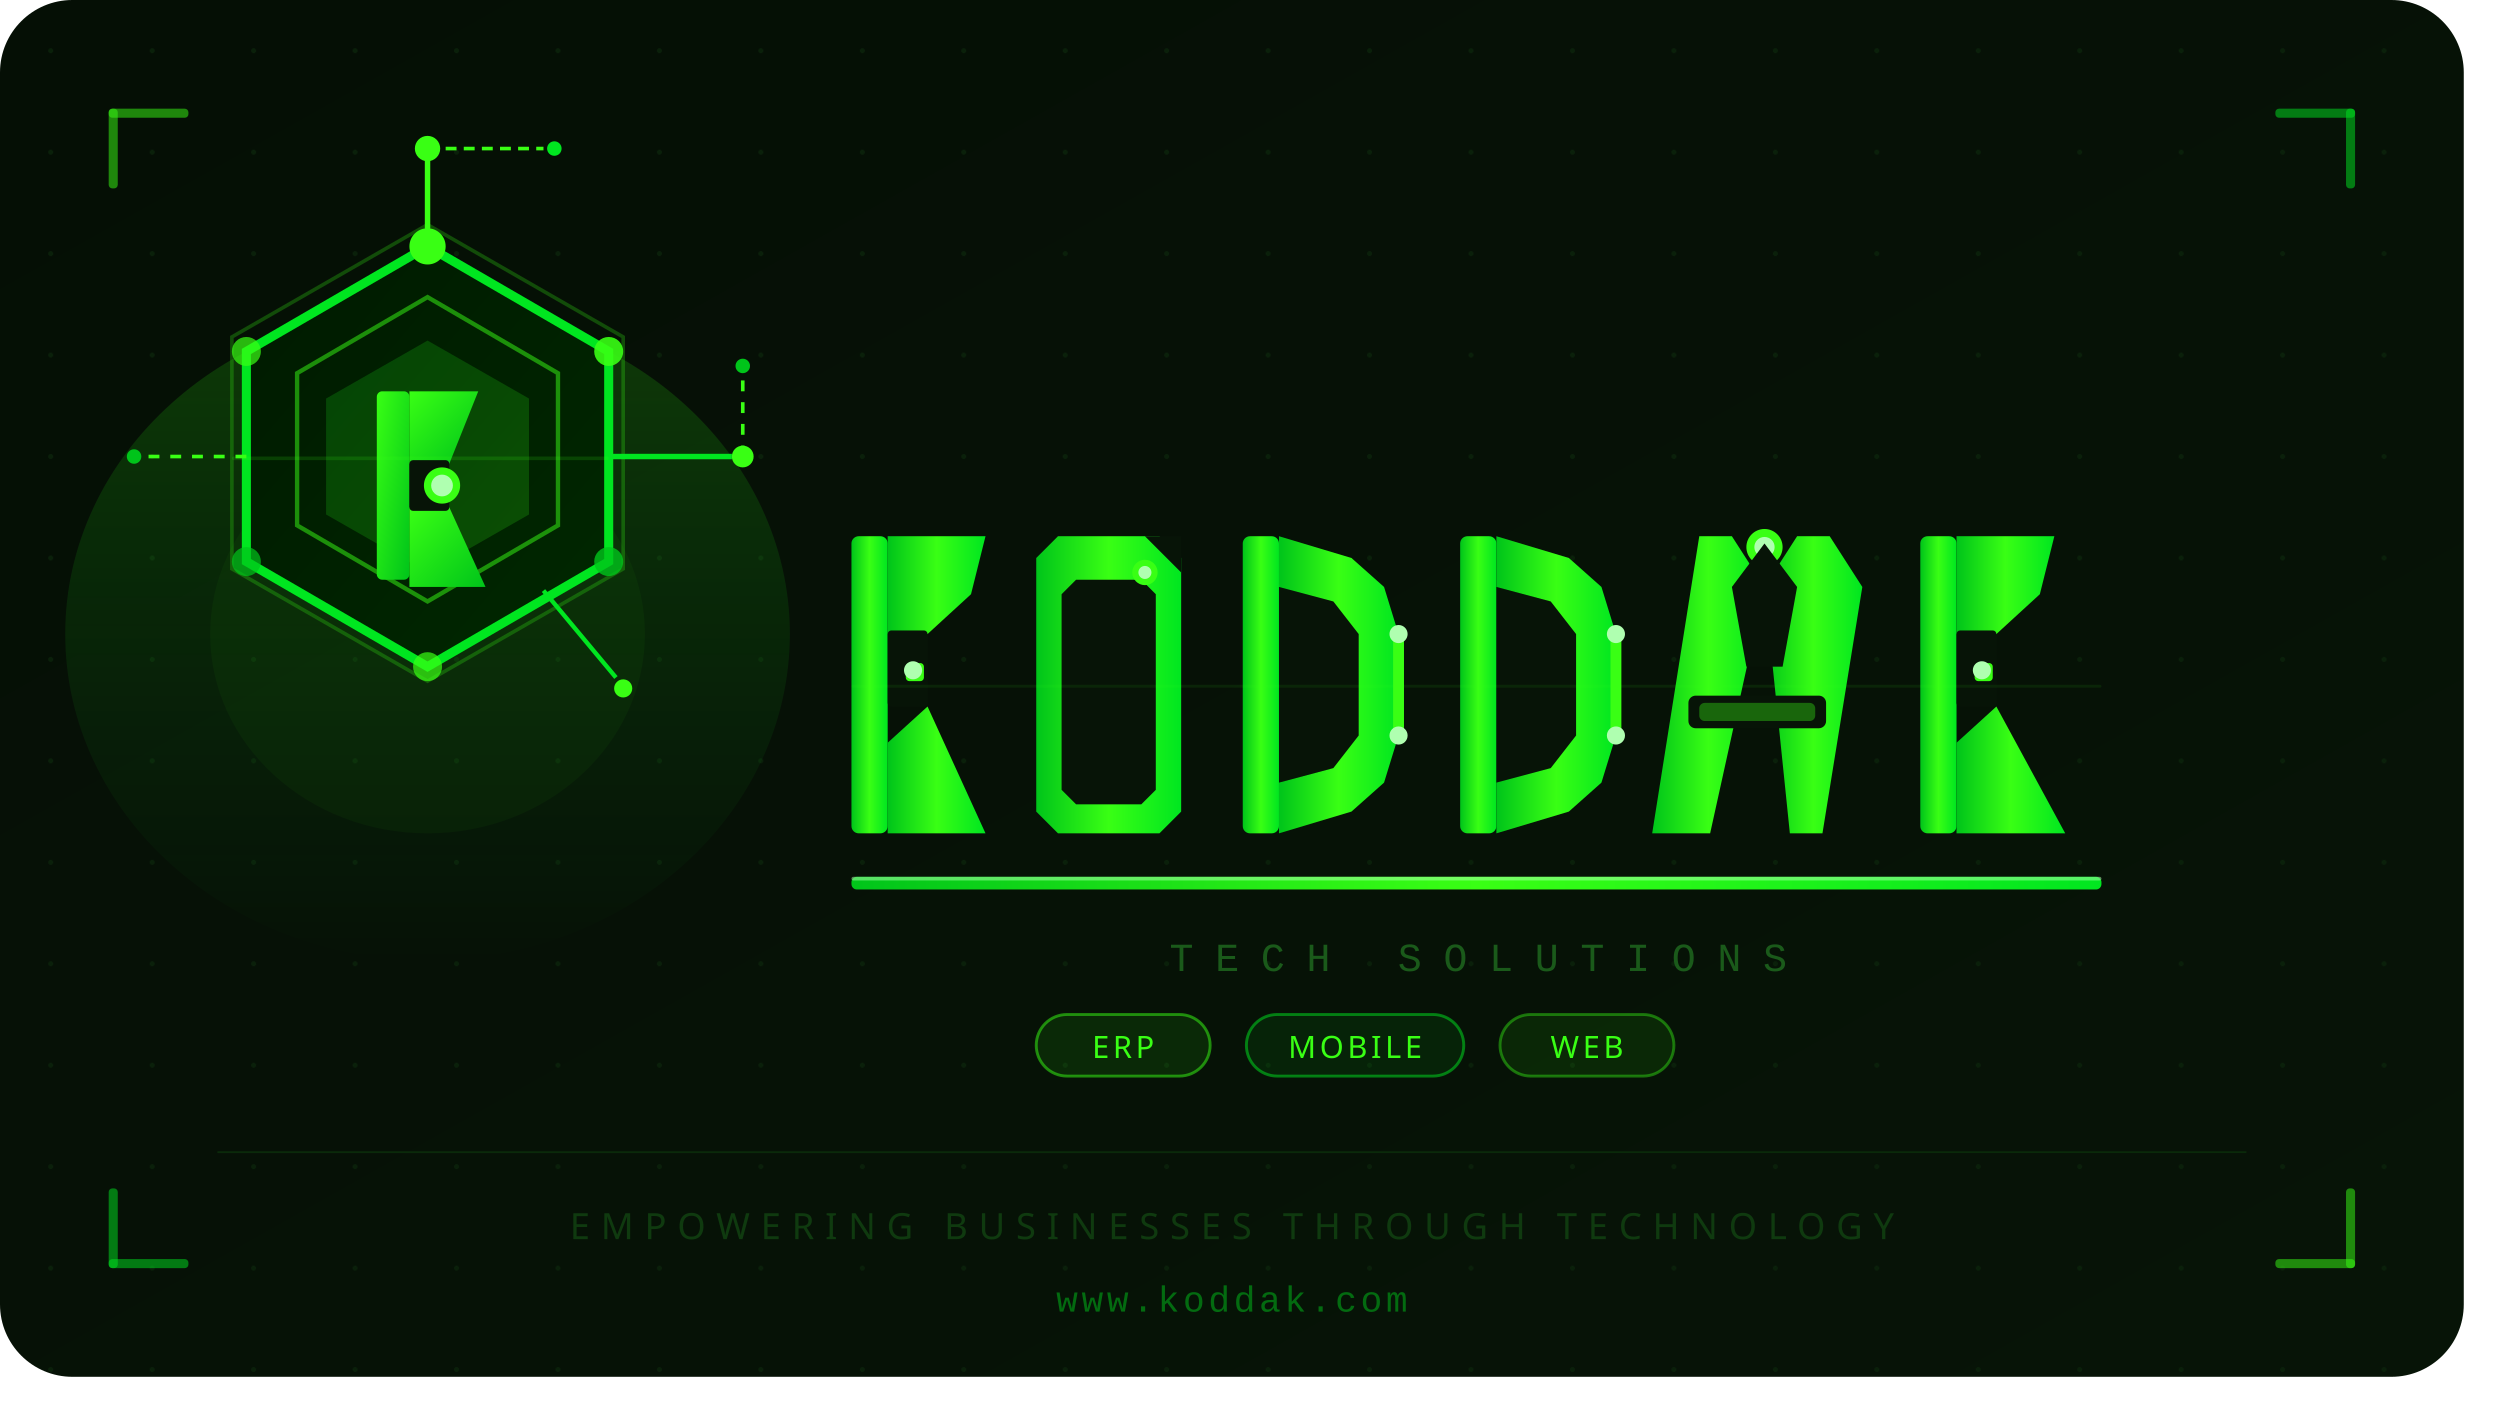
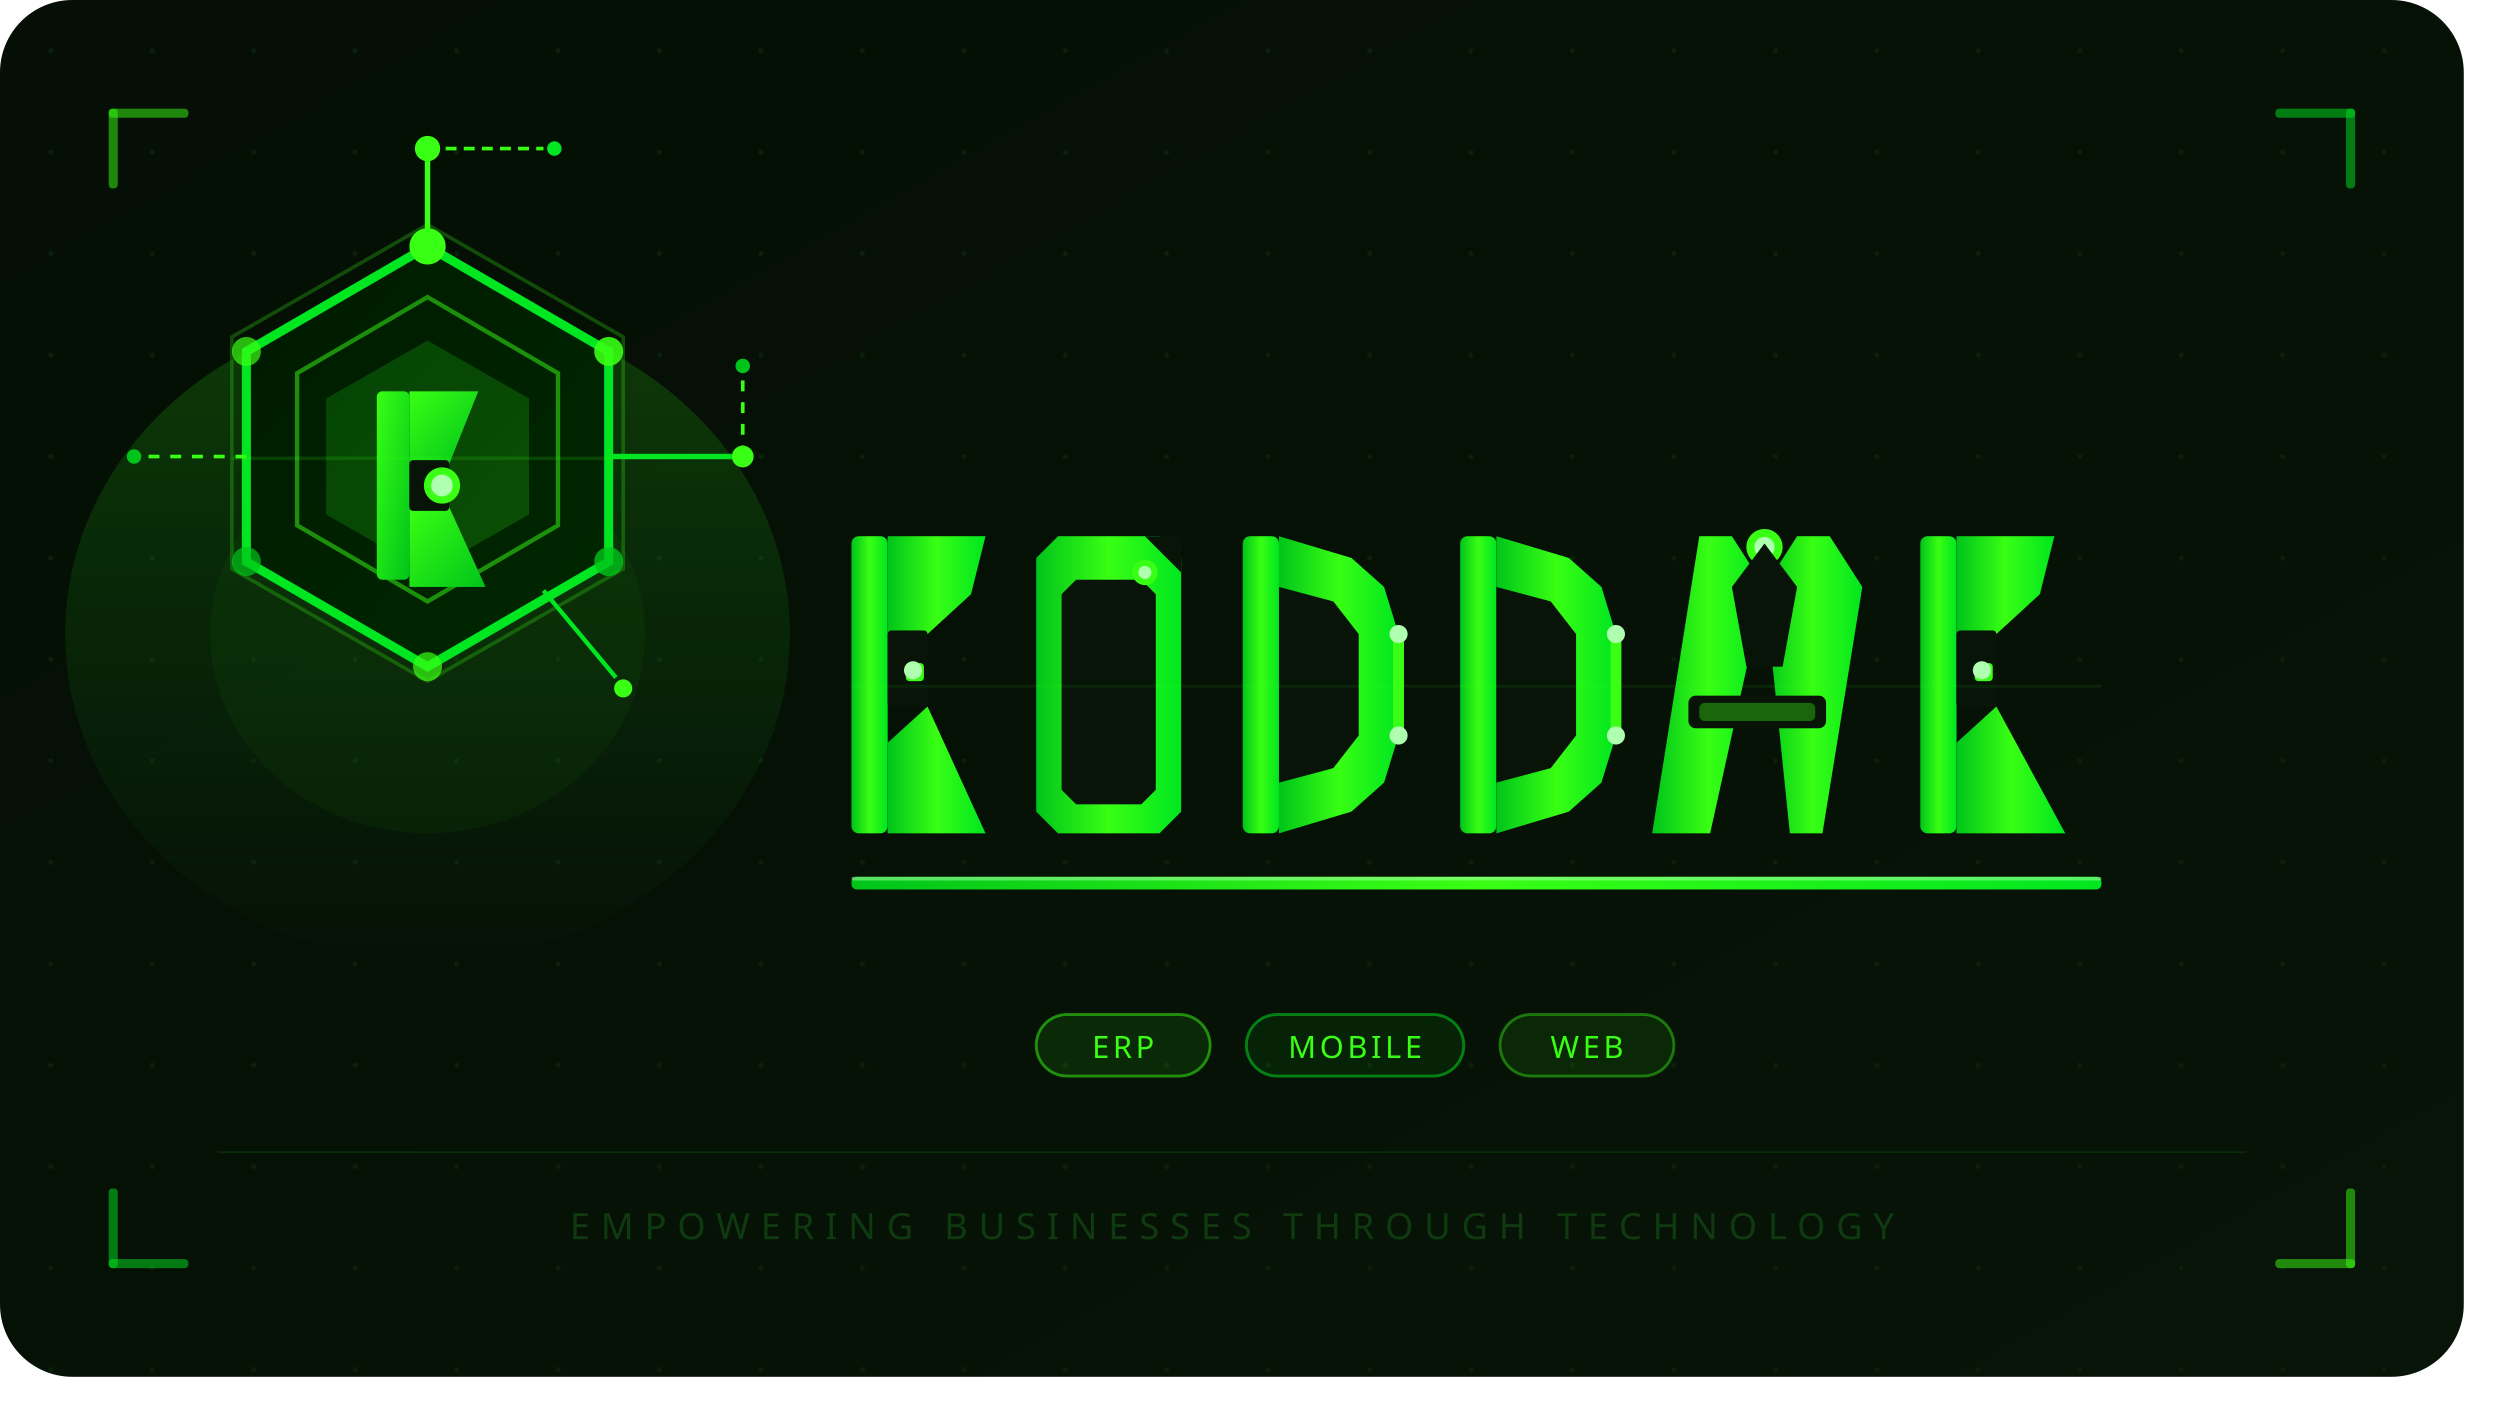
<svg xmlns="http://www.w3.org/2000/svg" width="100%" viewBox="0 0 690 390" role="img" style="">
  <defs>
    <linearGradient id="bg" x1="0%" y1="0%" x2="100%" y2="100%">
      <stop offset="0%" style="stop-color:#050F05" />
      <stop offset="100%" style="stop-color:#071407" />
    </linearGradient>
    <linearGradient id="g1" x1="0%" y1="0%" x2="100%" y2="100%">
      <stop offset="0%" style="stop-color:#00E620" />
      <stop offset="100%" style="stop-color:#39FF14" />
    </linearGradient>
    <linearGradient id="g2" x1="0%" y1="0%" x2="100%" y2="0%">
      <stop offset="0%" style="stop-color:#00C41A" />
      <stop offset="50%" style="stop-color:#39FF14" />
      <stop offset="100%" style="stop-color:#00E620" />
    </linearGradient>
    <linearGradient id="gl" x1="0%" y1="0%" x2="0%" y2="100%">
      <stop offset="0%" style="stop-color:#39FF14;stop-opacity:0.18" />
      <stop offset="100%" style="stop-color:#00E620;stop-opacity:0" />
    </linearGradient>
    <linearGradient id="hexfill" x1="0%" y1="0%" x2="100%" y2="100%">
      <stop offset="0%" style="stop-color:#001A00" />
      <stop offset="100%" style="stop-color:#002800" />
    </linearGradient>
    <linearGradient id="innerK" x1="0%" y1="0%" x2="100%" y2="100%">
      <stop offset="0%" style="stop-color:#39FF14" />
      <stop offset="100%" style="stop-color:#00C41A" />
    </linearGradient>
  </defs>
  <rect width="680" height="380" rx="20" fill="url(#bg)" style="stroke:none;color:rgb(0, 0, 0);stroke-width:1px;stroke-linecap:butt;stroke-linejoin:miter;opacity:1;font-family:&quot;Anthropic Sans&quot;, -apple-system, BlinkMacSystemFont, &quot;Segoe UI&quot;, sans-serif;font-size:16px;font-weight:400;text-anchor:start;dominant-baseline:auto" />
  <pattern id="dp" x="0" y="0" width="28" height="28" patternUnits="userSpaceOnUse">
    <circle cx="14" cy="14" r="0.7" fill="#0A200A" />
  </pattern>
  <rect width="680" height="380" rx="20" fill="url(#dp)" style="stroke:none;color:rgb(0, 0, 0);stroke-width:1px;stroke-linecap:butt;stroke-linejoin:miter;opacity:1;font-family:&quot;Anthropic Sans&quot;, -apple-system, BlinkMacSystemFont, &quot;Segoe UI&quot;, sans-serif;font-size:16px;font-weight:400;text-anchor:start;dominant-baseline:auto" />
  <ellipse cx="118" cy="175" rx="100" ry="90" fill="url(#gl)" style="stroke:none;color:rgb(0, 0, 0);stroke-width:1px;stroke-linecap:butt;stroke-linejoin:miter;opacity:1;font-family:&quot;Anthropic Sans&quot;, -apple-system, BlinkMacSystemFont, &quot;Segoe UI&quot;, sans-serif;font-size:16px;font-weight:400;text-anchor:start;dominant-baseline:auto" />
  <ellipse cx="118" cy="175" rx="60" ry="55" fill="#39FF14" fill-opacity="0.04" style="fill:rgb(57, 255, 20);stroke:none;color:rgb(0, 0, 0);stroke-width:1px;stroke-linecap:butt;stroke-linejoin:miter;opacity:1;font-family:&quot;Anthropic Sans&quot;, -apple-system, BlinkMacSystemFont, &quot;Segoe UI&quot;, sans-serif;font-size:16px;font-weight:400;text-anchor:start;dominant-baseline:auto" />
  <polygon points="118,62 172,93 172,157 118,188 64,157 64,93" fill="none" stroke="#39FF14" stroke-width="1" stroke-opacity="0.25" style="fill:none;stroke:rgb(57, 255, 20);color:rgb(0, 0, 0);stroke-width:1px;stroke-linecap:butt;stroke-linejoin:miter;opacity:1;font-family:&quot;Anthropic Sans&quot;, -apple-system, BlinkMacSystemFont, &quot;Segoe UI&quot;, sans-serif;font-size:16px;font-weight:400;text-anchor:start;dominant-baseline:auto" />
  <polygon points="118,68 168,97 168,155 118,184 68,155 68,97" fill="url(#hexfill)" stroke="#00E620" stroke-width="2.5" style="stroke:rgb(0, 230, 32);color:rgb(0, 0, 0);stroke-width:2.5px;stroke-linecap:butt;stroke-linejoin:miter;opacity:1;font-family:&quot;Anthropic Sans&quot;, -apple-system, BlinkMacSystemFont, &quot;Segoe UI&quot;, sans-serif;font-size:16px;font-weight:400;text-anchor:start;dominant-baseline:auto" />
  <polygon points="118,82 154,103 154,145 118,166 82,145 82,103" fill="none" stroke="#39FF14" stroke-width="1.2" stroke-opacity="0.5" style="fill:none;stroke:rgb(57, 255, 20);color:rgb(0, 0, 0);stroke-width:1.2px;stroke-linecap:butt;stroke-linejoin:miter;opacity:1;font-family:&quot;Anthropic Sans&quot;, -apple-system, BlinkMacSystemFont, &quot;Segoe UI&quot;, sans-serif;font-size:16px;font-weight:400;text-anchor:start;dominant-baseline:auto" />
  <polygon points="118,94 146,110 146,142 118,158 90,142 90,110" fill="#39FF14" fill-opacity="0.08" style="fill:rgb(57, 255, 20);stroke:none;color:rgb(0, 0, 0);stroke-width:1px;stroke-linecap:butt;stroke-linejoin:miter;opacity:1;font-family:&quot;Anthropic Sans&quot;, -apple-system, BlinkMacSystemFont, &quot;Segoe UI&quot;, sans-serif;font-size:16px;font-weight:400;text-anchor:start;dominant-baseline:auto" />
  <polygon points="118,94 146,110 146,142 118,158 90,142 90,110" fill="url(#g1)" fill-opacity="0.12" style="stroke:none;color:rgb(0, 0, 0);stroke-width:1px;stroke-linecap:butt;stroke-linejoin:miter;opacity:1;font-family:&quot;Anthropic Sans&quot;, -apple-system, BlinkMacSystemFont, &quot;Segoe UI&quot;, sans-serif;font-size:16px;font-weight:400;text-anchor:start;dominant-baseline:auto" />
  <rect x="104" y="108" width="9" height="52" rx="1.5" fill="url(#innerK)" style="stroke:none;color:rgb(0, 0, 0);stroke-width:1px;stroke-linecap:butt;stroke-linejoin:miter;opacity:1;font-family:&quot;Anthropic Sans&quot;, -apple-system, BlinkMacSystemFont, &quot;Segoe UI&quot;, sans-serif;font-size:16px;font-weight:400;text-anchor:start;dominant-baseline:auto" />
  <polygon points="113,108 132,108 124,128 113,128" fill="url(#innerK)" style="stroke:none;color:rgb(0, 0, 0);stroke-width:1px;stroke-linecap:butt;stroke-linejoin:miter;opacity:1;font-family:&quot;Anthropic Sans&quot;, -apple-system, BlinkMacSystemFont, &quot;Segoe UI&quot;, sans-serif;font-size:16px;font-weight:400;text-anchor:start;dominant-baseline:auto" />
  <polygon points="113,140 124,140 134,162 113,162" fill="url(#innerK)" style="stroke:none;color:rgb(0, 0, 0);stroke-width:1px;stroke-linecap:butt;stroke-linejoin:miter;opacity:1;font-family:&quot;Anthropic Sans&quot;, -apple-system, BlinkMacSystemFont, &quot;Segoe UI&quot;, sans-serif;font-size:16px;font-weight:400;text-anchor:start;dominant-baseline:auto" />
  <rect x="113" y="127" width="11" height="14" rx="1" fill="#071407" style="fill:rgb(7, 20, 7);stroke:none;color:rgb(0, 0, 0);stroke-width:1px;stroke-linecap:butt;stroke-linejoin:miter;opacity:1;font-family:&quot;Anthropic Sans&quot;, -apple-system, BlinkMacSystemFont, &quot;Segoe UI&quot;, sans-serif;font-size:16px;font-weight:400;text-anchor:start;dominant-baseline:auto" />
  <circle cx="122" cy="134" r="5" fill="#39FF14" style="fill:rgb(57, 255, 20);stroke:none;color:rgb(0, 0, 0);stroke-width:1px;stroke-linecap:butt;stroke-linejoin:miter;opacity:1;font-family:&quot;Anthropic Sans&quot;, -apple-system, BlinkMacSystemFont, &quot;Segoe UI&quot;, sans-serif;font-size:16px;font-weight:400;text-anchor:start;dominant-baseline:auto" />
  <circle cx="122" cy="134" r="3" fill="#AFFFB0" style="fill:rgb(175, 255, 176);stroke:none;color:rgb(0, 0, 0);stroke-width:1px;stroke-linecap:butt;stroke-linejoin:miter;opacity:1;font-family:&quot;Anthropic Sans&quot;, -apple-system, BlinkMacSystemFont, &quot;Segoe UI&quot;, sans-serif;font-size:16px;font-weight:400;text-anchor:start;dominant-baseline:auto" />
  <circle cx="168" cy="97" r="4" fill="#39FF14" opacity="0.9" style="fill:rgb(57, 255, 20);stroke:none;color:rgb(0, 0, 0);stroke-width:1px;stroke-linecap:butt;stroke-linejoin:miter;opacity:0.9;font-family:&quot;Anthropic Sans&quot;, -apple-system, BlinkMacSystemFont, &quot;Segoe UI&quot;, sans-serif;font-size:16px;font-weight:400;text-anchor:start;dominant-baseline:auto" />
  <circle cx="168" cy="155" r="4" fill="#00C41A" opacity="0.8" style="fill:rgb(0, 196, 26);stroke:none;color:rgb(0, 0, 0);stroke-width:1px;stroke-linecap:butt;stroke-linejoin:miter;opacity:0.8;font-family:&quot;Anthropic Sans&quot;, -apple-system, BlinkMacSystemFont, &quot;Segoe UI&quot;, sans-serif;font-size:16px;font-weight:400;text-anchor:start;dominant-baseline:auto" />
  <circle cx="118" cy="184" r="4" fill="#39FF14" opacity="0.7" style="fill:rgb(57, 255, 20);stroke:none;color:rgb(0, 0, 0);stroke-width:1px;stroke-linecap:butt;stroke-linejoin:miter;opacity:0.7;font-family:&quot;Anthropic Sans&quot;, -apple-system, BlinkMacSystemFont, &quot;Segoe UI&quot;, sans-serif;font-size:16px;font-weight:400;text-anchor:start;dominant-baseline:auto" />
  <circle cx="68" cy="155" r="4" fill="#00C41A" opacity="0.7" style="fill:rgb(0, 196, 26);stroke:none;color:rgb(0, 0, 0);stroke-width:1px;stroke-linecap:butt;stroke-linejoin:miter;opacity:0.7;font-family:&quot;Anthropic Sans&quot;, -apple-system, BlinkMacSystemFont, &quot;Segoe UI&quot;, sans-serif;font-size:16px;font-weight:400;text-anchor:start;dominant-baseline:auto" />
  <circle cx="68" cy="97" r="4" fill="#39FF14" opacity="0.7" style="fill:rgb(57, 255, 20);stroke:none;color:rgb(0, 0, 0);stroke-width:1px;stroke-linecap:butt;stroke-linejoin:miter;opacity:0.7;font-family:&quot;Anthropic Sans&quot;, -apple-system, BlinkMacSystemFont, &quot;Segoe UI&quot;, sans-serif;font-size:16px;font-weight:400;text-anchor:start;dominant-baseline:auto" />
  <circle cx="118" cy="68" r="5" fill="#39FF14" style="fill:rgb(57, 255, 20);stroke:none;color:rgb(0, 0, 0);stroke-width:1px;stroke-linecap:butt;stroke-linejoin:miter;opacity:1;font-family:&quot;Anthropic Sans&quot;, -apple-system, BlinkMacSystemFont, &quot;Segoe UI&quot;, sans-serif;font-size:16px;font-weight:400;text-anchor:start;dominant-baseline:auto" />
  <line x1="168" y1="126" x2="202" y2="126" stroke="#00E620" stroke-width="1.5" style="fill:rgb(0, 0, 0);stroke:rgb(0, 230, 32);color:rgb(0, 0, 0);stroke-width:1.5px;stroke-linecap:butt;stroke-linejoin:miter;opacity:1;font-family:&quot;Anthropic Sans&quot;, -apple-system, BlinkMacSystemFont, &quot;Segoe UI&quot;, sans-serif;font-size:16px;font-weight:400;text-anchor:start;dominant-baseline:auto" />
  <circle cx="205" cy="126" r="3" fill="#39FF14" style="fill:rgb(57, 255, 20);stroke:none;color:rgb(0, 0, 0);stroke-width:1px;stroke-linecap:butt;stroke-linejoin:miter;opacity:1;font-family:&quot;Anthropic Sans&quot;, -apple-system, BlinkMacSystemFont, &quot;Segoe UI&quot;, sans-serif;font-size:16px;font-weight:400;text-anchor:start;dominant-baseline:auto" />
  <line x1="205" y1="126" x2="205" y2="104" stroke="#39FF14" stroke-width="1" stroke-dasharray="3,3" style="fill:rgb(0, 0, 0);stroke:rgb(57, 255, 20);color:rgb(0, 0, 0);stroke-width:1px;stroke-dasharray:3px, 3px;stroke-linecap:butt;stroke-linejoin:miter;opacity:1;font-family:&quot;Anthropic Sans&quot;, -apple-system, BlinkMacSystemFont, &quot;Segoe UI&quot;, sans-serif;font-size:16px;font-weight:400;text-anchor:start;dominant-baseline:auto" />
  <circle cx="205" cy="101" r="2" fill="#00C41A" style="fill:rgb(0, 196, 26);stroke:none;color:rgb(0, 0, 0);stroke-width:1px;stroke-linecap:butt;stroke-linejoin:miter;opacity:1;font-family:&quot;Anthropic Sans&quot;, -apple-system, BlinkMacSystemFont, &quot;Segoe UI&quot;, sans-serif;font-size:16px;font-weight:400;text-anchor:start;dominant-baseline:auto" />
  <line x1="118" y1="68" x2="118" y2="44" stroke="#39FF14" stroke-width="1.5" style="fill:rgb(0, 0, 0);stroke:rgb(57, 255, 20);color:rgb(0, 0, 0);stroke-width:1.5px;stroke-linecap:butt;stroke-linejoin:miter;opacity:1;font-family:&quot;Anthropic Sans&quot;, -apple-system, BlinkMacSystemFont, &quot;Segoe UI&quot;, sans-serif;font-size:16px;font-weight:400;text-anchor:start;dominant-baseline:auto" />
  <circle cx="118" cy="41" r="3.5" fill="#39FF14" style="fill:rgb(57, 255, 20);stroke:none;color:rgb(0, 0, 0);stroke-width:1px;stroke-linecap:butt;stroke-linejoin:miter;opacity:1;font-family:&quot;Anthropic Sans&quot;, -apple-system, BlinkMacSystemFont, &quot;Segoe UI&quot;, sans-serif;font-size:16px;font-weight:400;text-anchor:start;dominant-baseline:auto" />
  <line x1="118" y1="41" x2="150" y2="41" stroke="#39FF14" stroke-width="1" stroke-dasharray="3,2" style="fill:rgb(0, 0, 0);stroke:rgb(57, 255, 20);color:rgb(0, 0, 0);stroke-width:1px;stroke-dasharray:3px, 2px;stroke-linecap:butt;stroke-linejoin:miter;opacity:1;font-family:&quot;Anthropic Sans&quot;, -apple-system, BlinkMacSystemFont, &quot;Segoe UI&quot;, sans-serif;font-size:16px;font-weight:400;text-anchor:start;dominant-baseline:auto" />
  <circle cx="153" cy="41" r="2" fill="#00E620" style="fill:rgb(0, 230, 32);stroke:none;color:rgb(0, 0, 0);stroke-width:1px;stroke-linecap:butt;stroke-linejoin:miter;opacity:1;font-family:&quot;Anthropic Sans&quot;, -apple-system, BlinkMacSystemFont, &quot;Segoe UI&quot;, sans-serif;font-size:16px;font-weight:400;text-anchor:start;dominant-baseline:auto" />
  <line x1="68" y1="126" x2="40" y2="126" stroke="#39FF14" stroke-width="1" stroke-dasharray="3,3" style="fill:rgb(0, 0, 0);stroke:rgb(57, 255, 20);color:rgb(0, 0, 0);stroke-width:1px;stroke-dasharray:3px, 3px;stroke-linecap:butt;stroke-linejoin:miter;opacity:1;font-family:&quot;Anthropic Sans&quot;, -apple-system, BlinkMacSystemFont, &quot;Segoe UI&quot;, sans-serif;font-size:16px;font-weight:400;text-anchor:start;dominant-baseline:auto" />
  <circle cx="37" cy="126" r="2" fill="#00C41A" style="fill:rgb(0, 196, 26);stroke:none;color:rgb(0, 0, 0);stroke-width:1px;stroke-linecap:butt;stroke-linejoin:miter;opacity:1;font-family:&quot;Anthropic Sans&quot;, -apple-system, BlinkMacSystemFont, &quot;Segoe UI&quot;, sans-serif;font-size:16px;font-weight:400;text-anchor:start;dominant-baseline:auto" />
  <line x1="150" y1="163" x2="170" y2="187" stroke="#00E620" stroke-width="1.2" style="fill:rgb(0, 0, 0);stroke:rgb(0, 230, 32);color:rgb(0, 0, 0);stroke-width:1.2px;stroke-linecap:butt;stroke-linejoin:miter;opacity:1;font-family:&quot;Anthropic Sans&quot;, -apple-system, BlinkMacSystemFont, &quot;Segoe UI&quot;, sans-serif;font-size:16px;font-weight:400;text-anchor:start;dominant-baseline:auto" />
  <circle cx="172" cy="190" r="2.5" fill="#39FF14" style="fill:rgb(57, 255, 20);stroke:none;color:rgb(0, 0, 0);stroke-width:1px;stroke-linecap:butt;stroke-linejoin:miter;opacity:1;font-family:&quot;Anthropic Sans&quot;, -apple-system, BlinkMacSystemFont, &quot;Segoe UI&quot;, sans-serif;font-size:16px;font-weight:400;text-anchor:start;dominant-baseline:auto" />
  <rect x="235" y="148" width="10" height="82" rx="2" fill="url(#g2)" style="stroke:none;color:rgb(0, 0, 0);stroke-width:1px;stroke-linecap:butt;stroke-linejoin:miter;opacity:1;font-family:&quot;Anthropic Sans&quot;, -apple-system, BlinkMacSystemFont, &quot;Segoe UI&quot;, sans-serif;font-size:16px;font-weight:400;text-anchor:start;dominant-baseline:auto" />
  <polygon points="245,148 272,148 268,164 256,175 245,175" fill="url(#g2)" style="stroke:none;color:rgb(0, 0, 0);stroke-width:1px;stroke-linecap:butt;stroke-linejoin:miter;opacity:1;font-family:&quot;Anthropic Sans&quot;, -apple-system, BlinkMacSystemFont, &quot;Segoe UI&quot;, sans-serif;font-size:16px;font-weight:400;text-anchor:start;dominant-baseline:auto" />
  <polygon points="245,205 256,195 272,230 245,230" fill="url(#g2)" style="stroke:none;color:rgb(0, 0, 0);stroke-width:1px;stroke-linecap:butt;stroke-linejoin:miter;opacity:1;font-family:&quot;Anthropic Sans&quot;, -apple-system, BlinkMacSystemFont, &quot;Segoe UI&quot;, sans-serif;font-size:16px;font-weight:400;text-anchor:start;dominant-baseline:auto" />
  <rect x="245" y="174" width="11" height="21" rx="1" fill="#071407" style="fill:rgb(7, 20, 7);stroke:none;color:rgb(0, 0, 0);stroke-width:1px;stroke-linecap:butt;stroke-linejoin:miter;opacity:1;font-family:&quot;Anthropic Sans&quot;, -apple-system, BlinkMacSystemFont, &quot;Segoe UI&quot;, sans-serif;font-size:16px;font-weight:400;text-anchor:start;dominant-baseline:auto" />
  <rect x="250" y="183" width="5" height="5" rx="1" fill="#39FF14" style="fill:rgb(57, 255, 20);stroke:none;color:rgb(0, 0, 0);stroke-width:1px;stroke-linecap:butt;stroke-linejoin:miter;opacity:1;font-family:&quot;Anthropic Sans&quot;, -apple-system, BlinkMacSystemFont, &quot;Segoe UI&quot;, sans-serif;font-size:16px;font-weight:400;text-anchor:start;dominant-baseline:auto" />
  <circle cx="252" cy="185" r="2.5" fill="#AFFFB0" style="fill:rgb(175, 255, 176);stroke:none;color:rgb(0, 0, 0);stroke-width:1px;stroke-linecap:butt;stroke-linejoin:miter;opacity:1;font-family:&quot;Anthropic Sans&quot;, -apple-system, BlinkMacSystemFont, &quot;Segoe UI&quot;, sans-serif;font-size:16px;font-weight:400;text-anchor:start;dominant-baseline:auto" />
  <polygon points="292,148 320,148 326,154 326,224 320,230 292,230 286,224 286,154" fill="url(#g2)" style="stroke:none;color:rgb(0, 0, 0);stroke-width:1px;stroke-linecap:butt;stroke-linejoin:miter;opacity:1;font-family:&quot;Anthropic Sans&quot;, -apple-system, BlinkMacSystemFont, &quot;Segoe UI&quot;, sans-serif;font-size:16px;font-weight:400;text-anchor:start;dominant-baseline:auto" />
  <polygon points="297,160 315,160 319,164 319,218 315,222 297,222 293,218 293,164" fill="#071407" style="fill:rgb(7, 20, 7);stroke:none;color:rgb(0, 0, 0);stroke-width:1px;stroke-linecap:butt;stroke-linejoin:miter;opacity:1;font-family:&quot;Anthropic Sans&quot;, -apple-system, BlinkMacSystemFont, &quot;Segoe UI&quot;, sans-serif;font-size:16px;font-weight:400;text-anchor:start;dominant-baseline:auto" />
  <polygon points="316,148 326,148 326,158" fill="#071407" style="fill:rgb(7, 20, 7);stroke:none;color:rgb(0, 0, 0);stroke-width:1px;stroke-linecap:butt;stroke-linejoin:miter;opacity:1;font-family:&quot;Anthropic Sans&quot;, -apple-system, BlinkMacSystemFont, &quot;Segoe UI&quot;, sans-serif;font-size:16px;font-weight:400;text-anchor:start;dominant-baseline:auto" />
  <circle cx="316" cy="158" r="3.5" fill="#39FF14" style="fill:rgb(57, 255, 20);stroke:none;color:rgb(0, 0, 0);stroke-width:1px;stroke-linecap:butt;stroke-linejoin:miter;opacity:1;font-family:&quot;Anthropic Sans&quot;, -apple-system, BlinkMacSystemFont, &quot;Segoe UI&quot;, sans-serif;font-size:16px;font-weight:400;text-anchor:start;dominant-baseline:auto" />
  <circle cx="316" cy="158" r="1.8" fill="#AFFFB0" style="fill:rgb(175, 255, 176);stroke:none;color:rgb(0, 0, 0);stroke-width:1px;stroke-linecap:butt;stroke-linejoin:miter;opacity:1;font-family:&quot;Anthropic Sans&quot;, -apple-system, BlinkMacSystemFont, &quot;Segoe UI&quot;, sans-serif;font-size:16px;font-weight:400;text-anchor:start;dominant-baseline:auto" />
  <rect x="343" y="148" width="10" height="82" rx="2" fill="url(#g2)" style="stroke:none;color:rgb(0, 0, 0);stroke-width:1px;stroke-linecap:butt;stroke-linejoin:miter;opacity:1;font-family:&quot;Anthropic Sans&quot;, -apple-system, BlinkMacSystemFont, &quot;Segoe UI&quot;, sans-serif;font-size:16px;font-weight:400;text-anchor:start;dominant-baseline:auto" />
  <polygon points="353,148 373,154 382,162 386,175 386,203 382,216 373,224 353,230 353,148" fill="url(#g2)" style="stroke:none;color:rgb(0, 0, 0);stroke-width:1px;stroke-linecap:butt;stroke-linejoin:miter;opacity:1;font-family:&quot;Anthropic Sans&quot;, -apple-system, BlinkMacSystemFont, &quot;Segoe UI&quot;, sans-serif;font-size:16px;font-weight:400;text-anchor:start;dominant-baseline:auto" />
  <polygon points="353,162 368,166 375,175 375,203 368,212 353,216" fill="#071407" style="fill:rgb(7, 20, 7);stroke:none;color:rgb(0, 0, 0);stroke-width:1px;stroke-linecap:butt;stroke-linejoin:miter;opacity:1;font-family:&quot;Anthropic Sans&quot;, -apple-system, BlinkMacSystemFont, &quot;Segoe UI&quot;, sans-serif;font-size:16px;font-weight:400;text-anchor:start;dominant-baseline:auto" />
  <line x1="386" y1="175" x2="386" y2="203" stroke="#39FF14" stroke-width="3" style="fill:rgb(0, 0, 0);stroke:rgb(57, 255, 20);color:rgb(0, 0, 0);stroke-width:3px;stroke-linecap:butt;stroke-linejoin:miter;opacity:1;font-family:&quot;Anthropic Sans&quot;, -apple-system, BlinkMacSystemFont, &quot;Segoe UI&quot;, sans-serif;font-size:16px;font-weight:400;text-anchor:start;dominant-baseline:auto" />
  <circle cx="386" cy="175" r="2.5" fill="#AFFFB0" style="fill:rgb(175, 255, 176);stroke:none;color:rgb(0, 0, 0);stroke-width:1px;stroke-linecap:butt;stroke-linejoin:miter;opacity:1;font-family:&quot;Anthropic Sans&quot;, -apple-system, BlinkMacSystemFont, &quot;Segoe UI&quot;, sans-serif;font-size:16px;font-weight:400;text-anchor:start;dominant-baseline:auto" />
  <circle cx="386" cy="203" r="2.5" fill="#AFFFB0" style="fill:rgb(175, 255, 176);stroke:none;color:rgb(0, 0, 0);stroke-width:1px;stroke-linecap:butt;stroke-linejoin:miter;opacity:1;font-family:&quot;Anthropic Sans&quot;, -apple-system, BlinkMacSystemFont, &quot;Segoe UI&quot;, sans-serif;font-size:16px;font-weight:400;text-anchor:start;dominant-baseline:auto" />
  <rect x="403" y="148" width="10" height="82" rx="2" fill="url(#g2)" style="stroke:none;color:rgb(0, 0, 0);stroke-width:1px;stroke-linecap:butt;stroke-linejoin:miter;opacity:1;font-family:&quot;Anthropic Sans&quot;, -apple-system, BlinkMacSystemFont, &quot;Segoe UI&quot;, sans-serif;font-size:16px;font-weight:400;text-anchor:start;dominant-baseline:auto" />
  <polygon points="413,148 433,154 442,162 446,175 446,203 442,216 433,224 413,230 413,148" fill="url(#g2)" style="stroke:none;color:rgb(0, 0, 0);stroke-width:1px;stroke-linecap:butt;stroke-linejoin:miter;opacity:1;font-family:&quot;Anthropic Sans&quot;, -apple-system, BlinkMacSystemFont, &quot;Segoe UI&quot;, sans-serif;font-size:16px;font-weight:400;text-anchor:start;dominant-baseline:auto" />
  <polygon points="413,162 428,166 435,175 435,203 428,212 413,216" fill="#071407" style="fill:rgb(7, 20, 7);stroke:none;color:rgb(0, 0, 0);stroke-width:1px;stroke-linecap:butt;stroke-linejoin:miter;opacity:1;font-family:&quot;Anthropic Sans&quot;, -apple-system, BlinkMacSystemFont, &quot;Segoe UI&quot;, sans-serif;font-size:16px;font-weight:400;text-anchor:start;dominant-baseline:auto" />
  <line x1="446" y1="175" x2="446" y2="203" stroke="#39FF14" stroke-width="3" style="fill:rgb(0, 0, 0);stroke:rgb(57, 255, 20);color:rgb(0, 0, 0);stroke-width:3px;stroke-linecap:butt;stroke-linejoin:miter;opacity:1;font-family:&quot;Anthropic Sans&quot;, -apple-system, BlinkMacSystemFont, &quot;Segoe UI&quot;, sans-serif;font-size:16px;font-weight:400;text-anchor:start;dominant-baseline:auto" />
  <circle cx="446" cy="175" r="2.5" fill="#AFFFB0" style="fill:rgb(175, 255, 176);stroke:none;color:rgb(0, 0, 0);stroke-width:1px;stroke-linecap:butt;stroke-linejoin:miter;opacity:1;font-family:&quot;Anthropic Sans&quot;, -apple-system, BlinkMacSystemFont, &quot;Segoe UI&quot;, sans-serif;font-size:16px;font-weight:400;text-anchor:start;dominant-baseline:auto" />
  <circle cx="446" cy="203" r="2.5" fill="#AFFFB0" style="fill:rgb(175, 255, 176);stroke:none;color:rgb(0, 0, 0);stroke-width:1px;stroke-linecap:butt;stroke-linejoin:miter;opacity:1;font-family:&quot;Anthropic Sans&quot;, -apple-system, BlinkMacSystemFont, &quot;Segoe UI&quot;, sans-serif;font-size:16px;font-weight:400;text-anchor:start;dominant-baseline:auto" />
  <polygon points="463,230 472,230 487,162 478,148 469,148 456,230" fill="url(#g2)" style="stroke:none;color:rgb(0, 0, 0);stroke-width:1px;stroke-linecap:butt;stroke-linejoin:miter;opacity:1;font-family:&quot;Anthropic Sans&quot;, -apple-system, BlinkMacSystemFont, &quot;Segoe UI&quot;, sans-serif;font-size:16px;font-weight:400;text-anchor:start;dominant-baseline:auto" />
  <polygon points="487,162 496,148 505,148 514,162 503,230 494,230" fill="url(#g2)" style="stroke:none;color:rgb(0, 0, 0);stroke-width:1px;stroke-linecap:butt;stroke-linejoin:miter;opacity:1;font-family:&quot;Anthropic Sans&quot;, -apple-system, BlinkMacSystemFont, &quot;Segoe UI&quot;, sans-serif;font-size:16px;font-weight:400;text-anchor:start;dominant-baseline:auto" />
  <rect x="466" y="192" width="38" height="9" rx="2" fill="#071407" style="fill:rgb(7, 20, 7);stroke:none;color:rgb(0, 0, 0);stroke-width:1px;stroke-linecap:butt;stroke-linejoin:miter;opacity:1;font-family:&quot;Anthropic Sans&quot;, -apple-system, BlinkMacSystemFont, &quot;Segoe UI&quot;, sans-serif;font-size:16px;font-weight:400;text-anchor:start;dominant-baseline:auto" />
  <rect x="469" y="194" width="32" height="5" rx="1.5" fill="#39FF14" opacity="0.35" style="fill:rgb(57, 255, 20);stroke:none;color:rgb(0, 0, 0);stroke-width:1px;stroke-linecap:butt;stroke-linejoin:miter;opacity:0.35;font-family:&quot;Anthropic Sans&quot;, -apple-system, BlinkMacSystemFont, &quot;Segoe UI&quot;, sans-serif;font-size:16px;font-weight:400;text-anchor:start;dominant-baseline:auto" />
  <circle cx="487" cy="151" r="5" fill="#39FF14" style="fill:rgb(57, 255, 20);stroke:none;color:rgb(0, 0, 0);stroke-width:1px;stroke-linecap:butt;stroke-linejoin:miter;opacity:1;font-family:&quot;Anthropic Sans&quot;, -apple-system, BlinkMacSystemFont, &quot;Segoe UI&quot;, sans-serif;font-size:16px;font-weight:400;text-anchor:start;dominant-baseline:auto" />
  <circle cx="487" cy="151" r="2.8" fill="#AFFFB0" style="fill:rgb(175, 255, 176);stroke:none;color:rgb(0, 0, 0);stroke-width:1px;stroke-linecap:butt;stroke-linejoin:miter;opacity:1;font-family:&quot;Anthropic Sans&quot;, -apple-system, BlinkMacSystemFont, &quot;Segoe UI&quot;, sans-serif;font-size:16px;font-weight:400;text-anchor:start;dominant-baseline:auto" />
  <polygon points="478,162 487,150 496,162 492,184 482,184" fill="#071407" style="fill:rgb(7, 20, 7);stroke:none;color:rgb(0, 0, 0);stroke-width:1px;stroke-linecap:butt;stroke-linejoin:miter;opacity:1;font-family:&quot;Anthropic Sans&quot;, -apple-system, BlinkMacSystemFont, &quot;Segoe UI&quot;, sans-serif;font-size:16px;font-weight:400;text-anchor:start;dominant-baseline:auto" />
  <rect x="530" y="148" width="10" height="82" rx="2" fill="url(#g2)" style="stroke:none;color:rgb(0, 0, 0);stroke-width:1px;stroke-linecap:butt;stroke-linejoin:miter;opacity:1;font-family:&quot;Anthropic Sans&quot;, -apple-system, BlinkMacSystemFont, &quot;Segoe UI&quot;, sans-serif;font-size:16px;font-weight:400;text-anchor:start;dominant-baseline:auto" />
  <polygon points="540,148 567,148 563,164 551,175 540,175" fill="url(#g2)" style="stroke:none;color:rgb(0, 0, 0);stroke-width:1px;stroke-linecap:butt;stroke-linejoin:miter;opacity:1;font-family:&quot;Anthropic Sans&quot;, -apple-system, BlinkMacSystemFont, &quot;Segoe UI&quot;, sans-serif;font-size:16px;font-weight:400;text-anchor:start;dominant-baseline:auto" />
  <polygon points="540,205 551,195 570,230 540,230" fill="url(#g2)" style="stroke:none;color:rgb(0, 0, 0);stroke-width:1px;stroke-linecap:butt;stroke-linejoin:miter;opacity:1;font-family:&quot;Anthropic Sans&quot;, -apple-system, BlinkMacSystemFont, &quot;Segoe UI&quot;, sans-serif;font-size:16px;font-weight:400;text-anchor:start;dominant-baseline:auto" />
  <rect x="540" y="174" width="11" height="21" rx="1" fill="#071407" style="fill:rgb(7, 20, 7);stroke:none;color:rgb(0, 0, 0);stroke-width:1px;stroke-linecap:butt;stroke-linejoin:miter;opacity:1;font-family:&quot;Anthropic Sans&quot;, -apple-system, BlinkMacSystemFont, &quot;Segoe UI&quot;, sans-serif;font-size:16px;font-weight:400;text-anchor:start;dominant-baseline:auto" />
  <rect x="545" y="183" width="5" height="5" rx="1" fill="#39FF14" style="fill:rgb(57, 255, 20);stroke:none;color:rgb(0, 0, 0);stroke-width:1px;stroke-linecap:butt;stroke-linejoin:miter;opacity:1;font-family:&quot;Anthropic Sans&quot;, -apple-system, BlinkMacSystemFont, &quot;Segoe UI&quot;, sans-serif;font-size:16px;font-weight:400;text-anchor:start;dominant-baseline:auto" />
  <circle cx="547" cy="185" r="2.5" fill="#AFFFB0" style="fill:rgb(175, 255, 176);stroke:none;color:rgb(0, 0, 0);stroke-width:1px;stroke-linecap:butt;stroke-linejoin:miter;opacity:1;font-family:&quot;Anthropic Sans&quot;, -apple-system, BlinkMacSystemFont, &quot;Segoe UI&quot;, sans-serif;font-size:16px;font-weight:400;text-anchor:start;dominant-baseline:auto" />
  <rect x="235" y="242" width="345" height="3.5" rx="1.5" fill="url(#g2)" style="stroke:none;color:rgb(0, 0, 0);stroke-width:1px;stroke-linecap:butt;stroke-linejoin:miter;opacity:1;font-family:&quot;Anthropic Sans&quot;, -apple-system, BlinkMacSystemFont, &quot;Segoe UI&quot;, sans-serif;font-size:16px;font-weight:400;text-anchor:start;dominant-baseline:auto" />
  <rect x="235" y="242" width="345" height="1" rx="0.5" fill="#AFFFB0" opacity="0.5" style="fill:rgb(175, 255, 176);stroke:none;color:rgb(0, 0, 0);stroke-width:1px;stroke-linecap:butt;stroke-linejoin:miter;opacity:0.5;font-family:&quot;Anthropic Sans&quot;, -apple-system, BlinkMacSystemFont, &quot;Segoe UI&quot;, sans-serif;font-size:16px;font-weight:400;text-anchor:start;dominant-baseline:auto" />
-   <text x="408" y="268" font-family="'Courier New',monospace" font-size="11" fill="#1A5A1A" text-anchor="middle" letter-spacing="6" style="fill:rgb(26, 90, 26);stroke:none;color:rgb(0, 0, 0);stroke-width:1px;stroke-linecap:butt;stroke-linejoin:miter;opacity:1;font-family:&quot;Courier New&quot;, monospace;font-size:11px;font-weight:400;text-anchor:middle;dominant-baseline:auto">TECH SOLUTIONS</text>
  <rect x="286" y="280" width="48" height="17" rx="8.5" fill="#39FF14" fill-opacity="0.1" stroke="#39FF14" stroke-width="0.8" stroke-opacity="0.5" style="fill:rgb(57, 255, 20);stroke:rgb(57, 255, 20);color:rgb(0, 0, 0);stroke-width:0.8px;stroke-linecap:butt;stroke-linejoin:miter;opacity:1;font-family:&quot;Anthropic Sans&quot;, -apple-system, BlinkMacSystemFont, &quot;Segoe UI&quot;, sans-serif;font-size:16px;font-weight:400;text-anchor:start;dominant-baseline:auto" />
  <text x="310" y="292" font-family="sans-serif" font-size="8.5" fill="#39FF14" text-anchor="middle" letter-spacing="1" style="fill:rgb(57, 255, 20);stroke:none;color:rgb(0, 0, 0);stroke-width:1px;stroke-linecap:butt;stroke-linejoin:miter;opacity:1;font-family:sans-serif;font-size:8.5px;font-weight:400;text-anchor:middle;dominant-baseline:auto">ERP</text>
  <rect x="344" y="280" width="60" height="17" rx="8.5" fill="#00E620" fill-opacity="0.08" stroke="#00E620" stroke-width="0.8" stroke-opacity="0.5" style="fill:rgb(0, 230, 32);stroke:rgb(0, 230, 32);color:rgb(0, 0, 0);stroke-width:0.8px;stroke-linecap:butt;stroke-linejoin:miter;opacity:1;font-family:&quot;Anthropic Sans&quot;, -apple-system, BlinkMacSystemFont, &quot;Segoe UI&quot;, sans-serif;font-size:16px;font-weight:400;text-anchor:start;dominant-baseline:auto" />
  <text x="374" y="292" font-family="sans-serif" font-size="8.5" fill="#39FF14" text-anchor="middle" letter-spacing="1" style="fill:rgb(57, 255, 20);stroke:none;color:rgb(0, 0, 0);stroke-width:1px;stroke-linecap:butt;stroke-linejoin:miter;opacity:1;font-family:sans-serif;font-size:8.5px;font-weight:400;text-anchor:middle;dominant-baseline:auto">MOBILE</text>
  <rect x="414" y="280" width="48" height="17" rx="8.5" fill="#39FF14" fill-opacity="0.09" stroke="#39FF14" stroke-width="0.8" stroke-opacity="0.4" style="fill:rgb(57, 255, 20);stroke:rgb(57, 255, 20);color:rgb(0, 0, 0);stroke-width:0.8px;stroke-linecap:butt;stroke-linejoin:miter;opacity:1;font-family:&quot;Anthropic Sans&quot;, -apple-system, BlinkMacSystemFont, &quot;Segoe UI&quot;, sans-serif;font-size:16px;font-weight:400;text-anchor:start;dominant-baseline:auto" />
  <text x="438" y="292" font-family="sans-serif" font-size="8.5" fill="#39FF14" text-anchor="middle" letter-spacing="1" style="fill:rgb(57, 255, 20);stroke:none;color:rgb(0, 0, 0);stroke-width:1px;stroke-linecap:butt;stroke-linejoin:miter;opacity:1;font-family:sans-serif;font-size:8.5px;font-weight:400;text-anchor:middle;dominant-baseline:auto">WEB</text>
  <line x1="60" y1="318" x2="620" y2="318" stroke="#0A2A0A" stroke-width="0.5" style="fill:rgb(0, 0, 0);stroke:rgb(10, 42, 10);color:rgb(0, 0, 0);stroke-width:0.5px;stroke-linecap:butt;stroke-linejoin:miter;opacity:1;font-family:&quot;Anthropic Sans&quot;, -apple-system, BlinkMacSystemFont, &quot;Segoe UI&quot;, sans-serif;font-size:16px;font-weight:400;text-anchor:start;dominant-baseline:auto" />
  <text x="340" y="342" font-family="sans-serif" font-size="10" fill="#0F3A0F" text-anchor="middle" letter-spacing="3" style="fill:rgb(15, 58, 15);stroke:none;color:rgb(0, 0, 0);stroke-width:1px;stroke-linecap:butt;stroke-linejoin:miter;opacity:1;font-family:sans-serif;font-size:10px;font-weight:400;text-anchor:middle;dominant-baseline:auto">EMPOWERING BUSINESSES THROUGH TECHNOLOGY</text>
-   <text x="340" y="362" font-family="'Courier New',monospace" font-size="10" fill="#00C41A" text-anchor="middle" fill-opacity="0.5" letter-spacing="1" style="fill:rgb(0, 196, 26);stroke:none;color:rgb(0, 0, 0);stroke-width:1px;stroke-linecap:butt;stroke-linejoin:miter;opacity:1;font-family:&quot;Courier New&quot;, monospace;font-size:10px;font-weight:400;text-anchor:middle;dominant-baseline:auto">www.koddak.com</text>
  <rect x="30" y="30" width="22" height="2.5" rx="1" fill="#39FF14" opacity="0.5" style="fill:rgb(57, 255, 20);stroke:none;color:rgb(0, 0, 0);stroke-width:1px;stroke-linecap:butt;stroke-linejoin:miter;opacity:0.5;font-family:&quot;Anthropic Sans&quot;, -apple-system, BlinkMacSystemFont, &quot;Segoe UI&quot;, sans-serif;font-size:16px;font-weight:400;text-anchor:start;dominant-baseline:auto" />
  <rect x="30" y="30" width="2.5" height="22" rx="1" fill="#39FF14" opacity="0.5" style="fill:rgb(57, 255, 20);stroke:none;color:rgb(0, 0, 0);stroke-width:1px;stroke-linecap:butt;stroke-linejoin:miter;opacity:0.5;font-family:&quot;Anthropic Sans&quot;, -apple-system, BlinkMacSystemFont, &quot;Segoe UI&quot;, sans-serif;font-size:16px;font-weight:400;text-anchor:start;dominant-baseline:auto" />
  <rect x="628" y="30" width="22" height="2.5" rx="1" fill="#00E620" opacity="0.5" style="fill:rgb(0, 230, 32);stroke:none;color:rgb(0, 0, 0);stroke-width:1px;stroke-linecap:butt;stroke-linejoin:miter;opacity:0.5;font-family:&quot;Anthropic Sans&quot;, -apple-system, BlinkMacSystemFont, &quot;Segoe UI&quot;, sans-serif;font-size:16px;font-weight:400;text-anchor:start;dominant-baseline:auto" />
  <rect x="647.5" y="30" width="2.5" height="22" rx="1" fill="#00E620" opacity="0.5" style="fill:rgb(0, 230, 32);stroke:none;color:rgb(0, 0, 0);stroke-width:1px;stroke-linecap:butt;stroke-linejoin:miter;opacity:0.5;font-family:&quot;Anthropic Sans&quot;, -apple-system, BlinkMacSystemFont, &quot;Segoe UI&quot;, sans-serif;font-size:16px;font-weight:400;text-anchor:start;dominant-baseline:auto" />
  <rect x="30" y="347.5" width="22" height="2.5" rx="1" fill="#00E620" opacity="0.5" style="fill:rgb(0, 230, 32);stroke:none;color:rgb(0, 0, 0);stroke-width:1px;stroke-linecap:butt;stroke-linejoin:miter;opacity:0.5;font-family:&quot;Anthropic Sans&quot;, -apple-system, BlinkMacSystemFont, &quot;Segoe UI&quot;, sans-serif;font-size:16px;font-weight:400;text-anchor:start;dominant-baseline:auto" />
  <rect x="30" y="328" width="2.5" height="22" rx="1" fill="#00E620" opacity="0.5" style="fill:rgb(0, 230, 32);stroke:none;color:rgb(0, 0, 0);stroke-width:1px;stroke-linecap:butt;stroke-linejoin:miter;opacity:0.5;font-family:&quot;Anthropic Sans&quot;, -apple-system, BlinkMacSystemFont, &quot;Segoe UI&quot;, sans-serif;font-size:16px;font-weight:400;text-anchor:start;dominant-baseline:auto" />
  <rect x="628" y="347.5" width="22" height="2.5" rx="1" fill="#39FF14" opacity="0.5" style="fill:rgb(57, 255, 20);stroke:none;color:rgb(0, 0, 0);stroke-width:1px;stroke-linecap:butt;stroke-linejoin:miter;opacity:0.5;font-family:&quot;Anthropic Sans&quot;, -apple-system, BlinkMacSystemFont, &quot;Segoe UI&quot;, sans-serif;font-size:16px;font-weight:400;text-anchor:start;dominant-baseline:auto" />
  <rect x="647.5" y="328" width="2.5" height="22" rx="1" fill="#39FF14" opacity="0.5" style="fill:rgb(57, 255, 20);stroke:none;color:rgb(0, 0, 0);stroke-width:1px;stroke-linecap:butt;stroke-linejoin:miter;opacity:0.5;font-family:&quot;Anthropic Sans&quot;, -apple-system, BlinkMacSystemFont, &quot;Segoe UI&quot;, sans-serif;font-size:16px;font-weight:400;text-anchor:start;dominant-baseline:auto" />
  <rect x="64" y="126" width="104" height="1" rx="0.5" fill="#39FF14" opacity="0.15" style="fill:rgb(57, 255, 20);stroke:none;color:rgb(0, 0, 0);stroke-width:1px;stroke-linecap:butt;stroke-linejoin:miter;opacity:0.15;font-family:&quot;Anthropic Sans&quot;, -apple-system, BlinkMacSystemFont, &quot;Segoe UI&quot;, sans-serif;font-size:16px;font-weight:400;text-anchor:start;dominant-baseline:auto" />
  <rect x="235" y="189" width="345" height="0.8" rx="0.4" fill="#39FF14" opacity="0.08" style="fill:rgb(57, 255, 20);stroke:none;color:rgb(0, 0, 0);stroke-width:1px;stroke-linecap:butt;stroke-linejoin:miter;opacity:0.08;font-family:&quot;Anthropic Sans&quot;, -apple-system, BlinkMacSystemFont, &quot;Segoe UI&quot;, sans-serif;font-size:16px;font-weight:400;text-anchor:start;dominant-baseline:auto" />
</svg>
